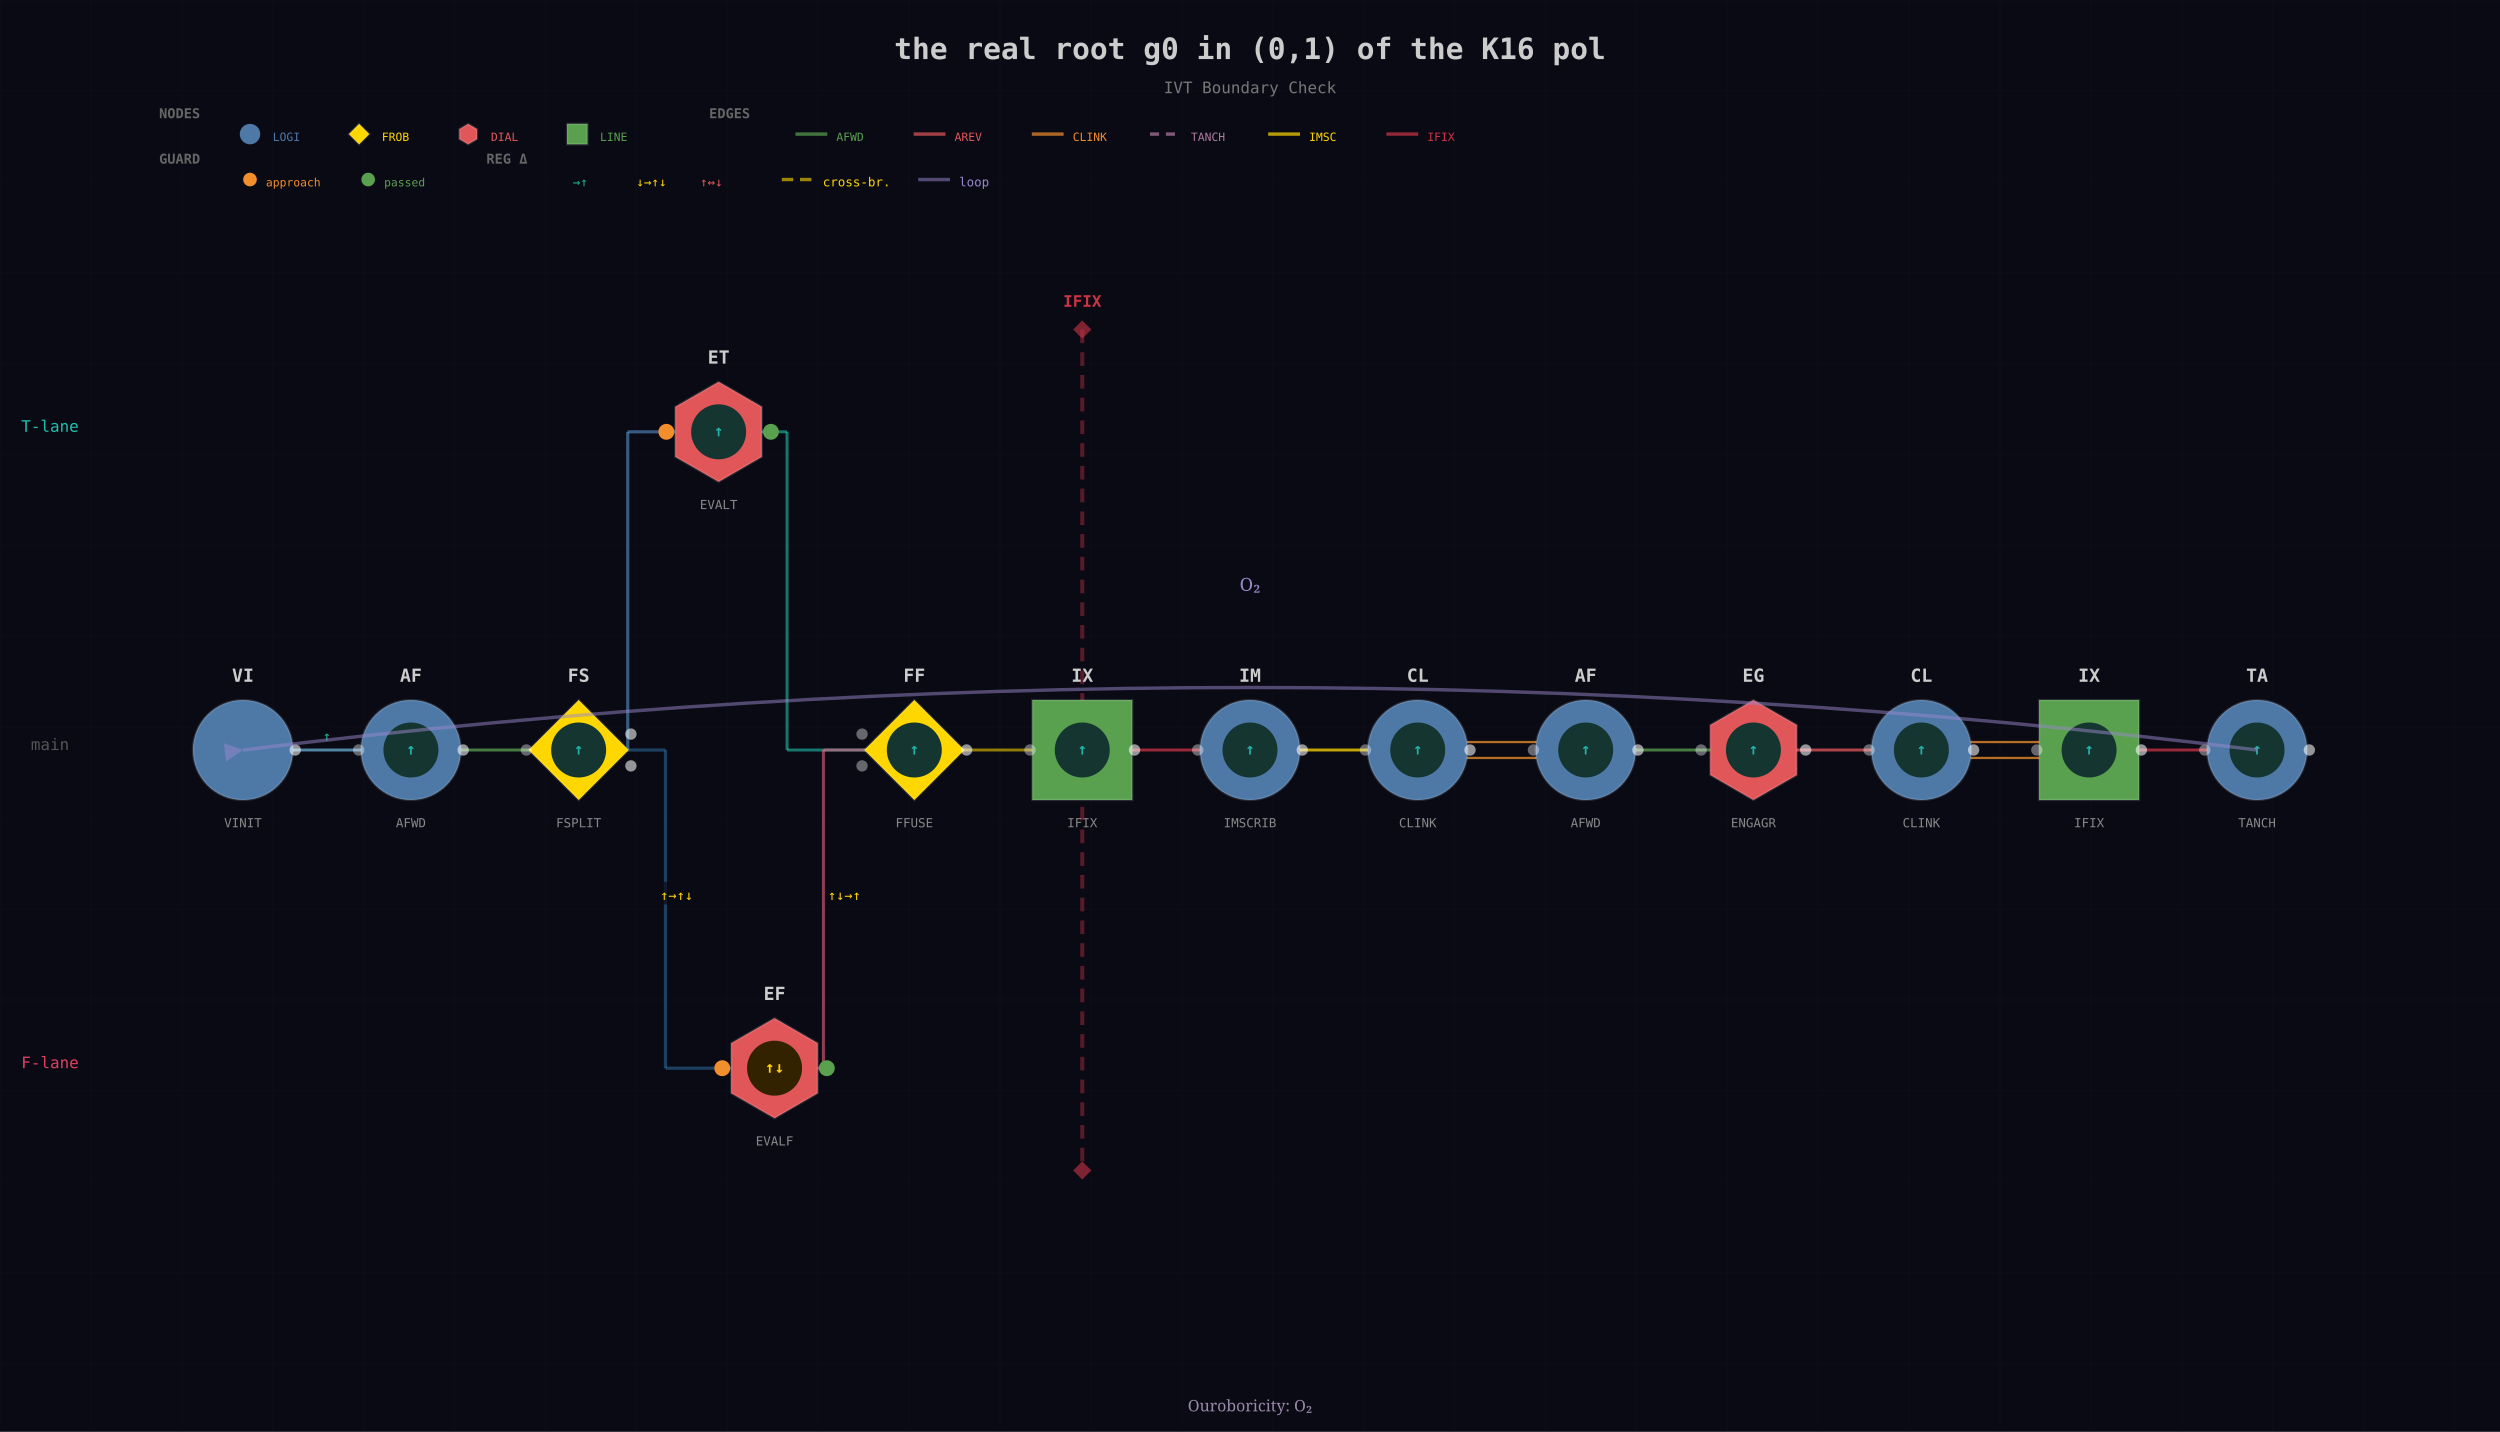
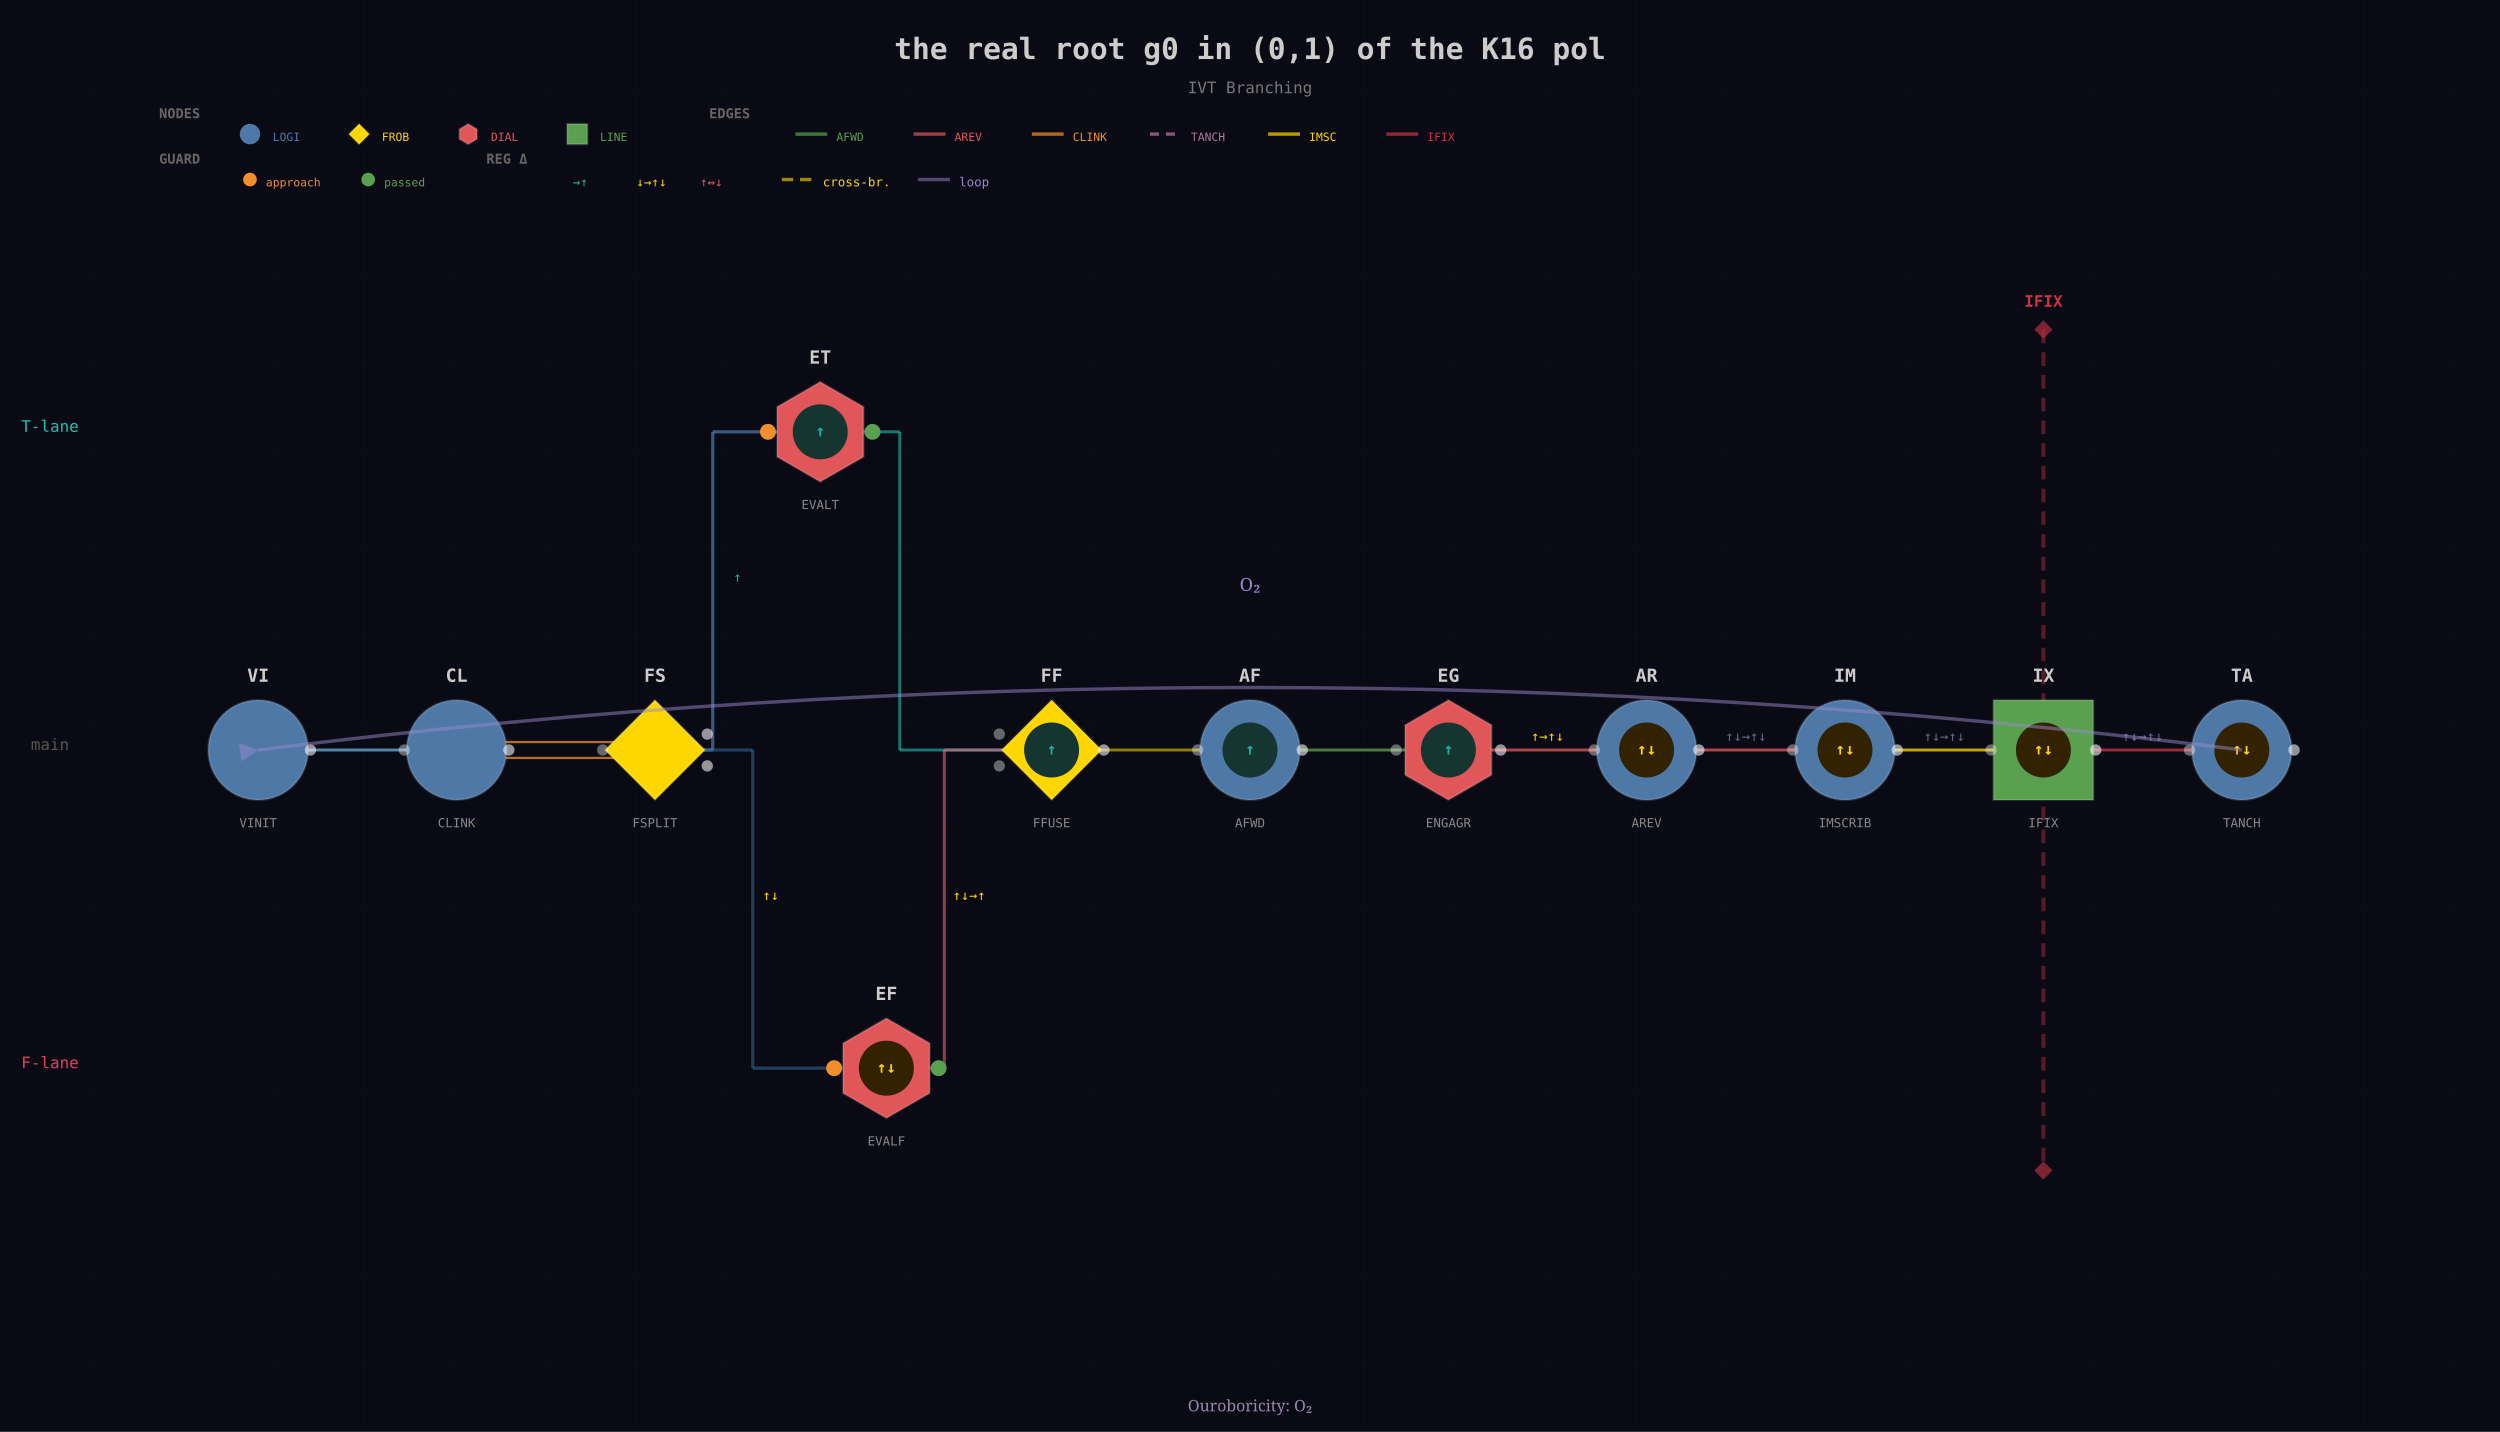
<svg xmlns="http://www.w3.org/2000/svg" viewBox="0 0 1100 630">
  <rect width="1100" height="630" fill="#0a0a15" />
  <line x1="0.0" y1="0.0" x2="0.0" y2="630.0" stroke="#151525" stroke-width="0.4" opacity="0.25" />
  <line x1="40.0" y1="0.0" x2="40.0" y2="630.0" stroke="#151525" stroke-width="0.4" opacity="0.25" />
  <line x1="80.0" y1="0.0" x2="80.0" y2="630.0" stroke="#151525" stroke-width="0.4" opacity="0.25" />
  <line x1="120.0" y1="0.0" x2="120.0" y2="630.0" stroke="#151525" stroke-width="0.4" opacity="0.25" />
  <line x1="160.0" y1="0.0" x2="160.0" y2="630.0" stroke="#151525" stroke-width="0.4" opacity="0.25" />
  <line x1="200.0" y1="0.0" x2="200.0" y2="630.0" stroke="#151525" stroke-width="0.4" opacity="0.25" />
  <line x1="240.0" y1="0.0" x2="240.0" y2="630.0" stroke="#151525" stroke-width="0.4" opacity="0.25" />
  <line x1="280.0" y1="0.0" x2="280.0" y2="630.0" stroke="#151525" stroke-width="0.4" opacity="0.25" />
  <line x1="320.0" y1="0.0" x2="320.0" y2="630.0" stroke="#151525" stroke-width="0.4" opacity="0.25" />
  <line x1="360.0" y1="0.0" x2="360.0" y2="630.0" stroke="#151525" stroke-width="0.4" opacity="0.25" />
  <line x1="400.0" y1="0.0" x2="400.0" y2="630.0" stroke="#151525" stroke-width="0.4" opacity="0.25" />
  <line x1="440.0" y1="0.0" x2="440.0" y2="630.0" stroke="#151525" stroke-width="0.4" opacity="0.25" />
  <line x1="480.0" y1="0.0" x2="480.0" y2="630.0" stroke="#151525" stroke-width="0.4" opacity="0.25" />
  <line x1="520.0" y1="0.0" x2="520.0" y2="630.0" stroke="#151525" stroke-width="0.4" opacity="0.25" />
  <line x1="560.0" y1="0.0" x2="560.0" y2="630.0" stroke="#151525" stroke-width="0.4" opacity="0.25" />
  <line x1="600.0" y1="0.0" x2="600.0" y2="630.0" stroke="#151525" stroke-width="0.4" opacity="0.25" />
  <line x1="640.0" y1="0.0" x2="640.0" y2="630.0" stroke="#151525" stroke-width="0.4" opacity="0.25" />
  <line x1="680.0" y1="0.0" x2="680.0" y2="630.0" stroke="#151525" stroke-width="0.4" opacity="0.25" />
  <line x1="720.0" y1="0.0" x2="720.0" y2="630.0" stroke="#151525" stroke-width="0.4" opacity="0.25" />
  <line x1="760.0" y1="0.0" x2="760.0" y2="630.0" stroke="#151525" stroke-width="0.4" opacity="0.25" />
  <line x1="800.0" y1="0.0" x2="800.0" y2="630.0" stroke="#151525" stroke-width="0.4" opacity="0.25" />
  <line x1="840.0" y1="0.0" x2="840.0" y2="630.0" stroke="#151525" stroke-width="0.4" opacity="0.25" />
  <line x1="880.0" y1="0.0" x2="880.0" y2="630.0" stroke="#151525" stroke-width="0.4" opacity="0.25" />
  <line x1="920.0" y1="0.0" x2="920.0" y2="630.0" stroke="#151525" stroke-width="0.4" opacity="0.25" />
  <line x1="960.0" y1="0.0" x2="960.0" y2="630.0" stroke="#151525" stroke-width="0.4" opacity="0.25" />
  <line x1="1000.0" y1="0.0" x2="1000.0" y2="630.0" stroke="#151525" stroke-width="0.4" opacity="0.25" />
  <line x1="1040.0" y1="0.0" x2="1040.0" y2="630.0" stroke="#151525" stroke-width="0.4" opacity="0.25" />
  <line x1="1080.0" y1="0.0" x2="1080.0" y2="630.0" stroke="#151525" stroke-width="0.4" opacity="0.25" />
  <line x1="0.0" y1="0.0" x2="1100.0" y2="0.0" stroke="#151525" stroke-width="0.4" opacity="0.25" />
  <line x1="0.0" y1="40.0" x2="1100.0" y2="40.0" stroke="#151525" stroke-width="0.4" opacity="0.25" />
  <line x1="0.0" y1="80.0" x2="1100.0" y2="80.0" stroke="#151525" stroke-width="0.4" opacity="0.25" />
  <line x1="0.0" y1="120.0" x2="1100.0" y2="120.0" stroke="#151525" stroke-width="0.4" opacity="0.25" />
  <line x1="0.0" y1="160.0" x2="1100.0" y2="160.0" stroke="#151525" stroke-width="0.4" opacity="0.25" />
  <line x1="0.0" y1="200.0" x2="1100.0" y2="200.0" stroke="#151525" stroke-width="0.4" opacity="0.25" />
  <line x1="0.0" y1="240.0" x2="1100.0" y2="240.0" stroke="#151525" stroke-width="0.4" opacity="0.25" />
  <line x1="0.0" y1="280.0" x2="1100.0" y2="280.0" stroke="#151525" stroke-width="0.4" opacity="0.25" />
  <line x1="0.0" y1="320.0" x2="1100.0" y2="320.0" stroke="#151525" stroke-width="0.4" opacity="0.25" />
  <line x1="0.0" y1="360.0" x2="1100.0" y2="360.0" stroke="#151525" stroke-width="0.4" opacity="0.25" />
  <line x1="0.0" y1="400.0" x2="1100.0" y2="400.0" stroke="#151525" stroke-width="0.4" opacity="0.25" />
  <line x1="0.0" y1="440.0" x2="1100.0" y2="440.0" stroke="#151525" stroke-width="0.4" opacity="0.25" />
  <line x1="0.0" y1="480.0" x2="1100.0" y2="480.0" stroke="#151525" stroke-width="0.4" opacity="0.25" />
  <line x1="0.0" y1="520.0" x2="1100.0" y2="520.0" stroke="#151525" stroke-width="0.4" opacity="0.25" />
  <line x1="0.0" y1="560.0" x2="1100.0" y2="560.0" stroke="#151525" stroke-width="0.4" opacity="0.25" />
  <line x1="0.0" y1="600.0" x2="1100.0" y2="600.0" stroke="#151525" stroke-width="0.4" opacity="0.25" />
  <text x="550.0" y="26.0" fill="#cccccc" font-size="13" text-anchor="middle" font-family="monospace" font-weight="bold">the real root g0 in (0,1) of the K16 pol</text>
-   <text x="550.0" y="41.0" fill="#777" font-size="7" text-anchor="middle" font-family="monospace">IVT Boundary Check</text>
+   <text x="550.0" y="41.0" fill="#777" font-size="7" text-anchor="middle" font-family="monospace">IVT Branching</text>
  <text x="22.0" y="190.0" fill="#20c0b0" font-size="7" text-anchor="middle" font-family="monospace">T-lane</text>
  <text x="22.0" y="470.0" fill="#e04060" font-size="7" text-anchor="middle" font-family="monospace">F-lane</text>
  <text x="22.0" y="330.0" fill="#555" font-size="7" text-anchor="middle" font-family="monospace">main</text>
-   <line x1="476.2" y1="145.0" x2="476.2" y2="515.0" stroke="#cc3344" stroke-width="1.8" opacity="0.4" stroke-dasharray="6,4" />
-   <text x="476.2" y="135.0" fill="#cc3344" font-size="7" text-anchor="middle" font-family="monospace" font-weight="bold">IFIX</text>
-   <polygon points="476.154,141.0 480.2,145 476.154,149.0 472.2,145" fill="#cc3344" opacity="0.6" />
-   <polygon points="476.154,511.0 480.2,515 476.154,519.0 472.2,515" fill="#cc3344" opacity="0.6" />
-   <line x1="254.6" y1="330.0" x2="276.2" y2="330.0" stroke="#5b9bd5" stroke-width="1.4" opacity="0.55" />
-   <line x1="276.2" y1="330.0" x2="276.2" y2="190.0" stroke="#5b9bd5" stroke-width="1.4" opacity="0.55" />
-   <line x1="276.2" y1="190.0" x2="308.2" y2="190.0" stroke="#5b9bd5" stroke-width="1.4" opacity="0.55" />
-   <polygon points="316.2,190.0 308.2,193.2 308.2,186.8" fill="#5b9bd5" opacity="0.55" />
-   <line x1="316.2" y1="190.0" x2="346.3" y2="190.0" stroke="#20d0b8" stroke-width="1.3" opacity="0.55" />
-   <line x1="346.3" y1="190.0" x2="346.3" y2="330.0" stroke="#20d0b8" stroke-width="1.3" opacity="0.55" />
-   <line x1="346.3" y1="330.0" x2="394.3" y2="330.0" stroke="#20d0b8" stroke-width="1.3" opacity="0.55" />
-   <polygon points="402.3,330.0 394.3,333.2 394.3,326.8" fill="#20d0b8" opacity="0.55" />
-   <line x1="254.6" y1="330.0" x2="292.8" y2="330.0" stroke="#2b6b9f" stroke-width="1.4" opacity="0.55" />
-   <line x1="292.8" y1="330.0" x2="292.8" y2="470.0" stroke="#2b6b9f" stroke-width="1.4" opacity="0.55" />
-   <line x1="292.8" y1="470.0" x2="332.8" y2="470.0" stroke="#2b6b9f" stroke-width="1.4" opacity="0.55" />
-   <polygon points="340.8,470.0 332.8,473.2 332.8,466.8" fill="#2b6b9f" opacity="0.55" />
-   <rect x="289.7" y="388.0" width="16.0" height="10" fill="#0a0a15" opacity="0.7" rx="3" />
-   <text x="297.7" y="396.0" fill="#ffd700" font-size="6" text-anchor="middle" font-family="monospace">↑→↑↓</text>
-   <line x1="340.8" y1="470.0" x2="362.3" y2="470.0" stroke="#ff6688" stroke-width="1.3" opacity="0.55" />
-   <line x1="362.3" y1="470.0" x2="362.3" y2="330.0" stroke="#ff6688" stroke-width="1.3" opacity="0.55" />
-   <line x1="362.3" y1="330.0" x2="394.3" y2="330.0" stroke="#ff6688" stroke-width="1.3" opacity="0.55" />
-   <polygon points="402.3,330.0 394.3,333.2 394.3,326.8" fill="#ff6688" opacity="0.55" />
-   <rect x="363.5" y="388.0" width="16.0" height="10" fill="#0a0a15" opacity="0.7" rx="3" />
-   <text x="371.5" y="396.0" fill="#ffd700" font-size="6" text-anchor="middle" font-family="monospace">↑↓→↑</text>
-   <line x1="106.9" y1="330.0" x2="172.8" y2="330.0" stroke="#6baed6" stroke-width="1.3" opacity="0.75" />
-   <polygon points="180.8,330.0 172.8,333.2 172.8,326.8" fill="#6baed6" opacity="0.75" />
-   <rect x="141.8" y="318.0" width="4.0" height="10" fill="#0a0a15" opacity="0.7" rx="3" />
-   <text x="143.8" y="326.0" fill="#20b888" font-size="6" text-anchor="middle" font-family="monospace">↑</text>
-   <line x1="180.8" y1="330.0" x2="246.6" y2="330.0" stroke="#59a14f" stroke-width="1.3" opacity="0.75" />
-   <polygon points="254.6,330.0 246.6,333.2 246.6,326.8" fill="#59a14f" opacity="0.75" />
-   <line x1="476.2" y1="330.0" x2="542.0" y2="330.0" stroke="#cc3344" stroke-width="1.3" opacity="0.75" />
-   <polygon points="550.0,330.0 542.0,333.2 542.0,326.8" fill="#cc3344" opacity="0.75" />
-   <line x1="550.0" y1="330.0" x2="615.8" y2="330.0" stroke="#ffd700" stroke-width="1.3" opacity="0.75" />
-   <polygon points="623.8,330.0 615.8,333.2 615.8,326.8" fill="#ffd700" opacity="0.75" />
-   <line x1="623.8" y1="326.5" x2="688.7" y2="326.5" stroke="#f28e2b" stroke-width="1.0" opacity="0.75" />
-   <line x1="623.8" y1="333.5" x2="688.7" y2="333.5" stroke="#f28e2b" stroke-width="1.0" opacity="0.75" />
-   <polygon points="697.7,330.0 687.7,334.0 687.7,326.0" fill="#f28e2b" opacity="0.75" />
-   <line x1="697.7" y1="330.0" x2="763.5" y2="330.0" stroke="#59a14f" stroke-width="1.3" opacity="0.75" />
-   <polygon points="771.5,330.0 763.5,333.2 763.5,326.8" fill="#59a14f" opacity="0.75" />
-   <line x1="771.5" y1="330.0" x2="837.4" y2="330.0" stroke="#e15759" stroke-width="1.3" opacity="0.75" />
-   <polygon points="845.4,330.0 837.4,333.2 837.4,326.8" fill="#e15759" opacity="0.75" />
-   <line x1="845.4" y1="326.5" x2="910.2" y2="326.5" stroke="#f28e2b" stroke-width="1.0" opacity="0.75" />
-   <line x1="845.4" y1="333.5" x2="910.2" y2="333.5" stroke="#f28e2b" stroke-width="1.0" opacity="0.75" />
-   <polygon points="919.2,330.0 909.2,334.0 909.2,326.0" fill="#f28e2b" opacity="0.75" />
-   <line x1="919.2" y1="330.0" x2="985.1" y2="330.0" stroke="#cc3344" stroke-width="1.3" opacity="0.75" />
-   <polygon points="993.1,330.0 985.1,333.2 985.1,326.8" fill="#cc3344" opacity="0.75" />
-   <line x1="402.3" y1="330.0" x2="468.2" y2="330.0" stroke="#ffd700" stroke-width="1.3" opacity="0.55" />
-   <polygon points="476.2,330.0 468.2,333.2 468.2,326.8" fill="#ffd700" opacity="0.55" />
-   <circle cx="106.9" cy="330.0" r="22.0" fill="#4e79a7" stroke="#ffffff20" stroke-width="1.0" />
-   <text x="106.9" y="300.0" fill="#cccccc" font-size="8" text-anchor="middle" font-family="monospace" font-weight="bold">VI</text>
-   <text x="106.9" y="364.0" fill="#888" font-size="5.5" text-anchor="middle" font-family="monospace">VINIT</text>
-   <circle cx="129.9" cy="330.0" r="2.5" fill="#ffffff90" stroke-width="0" />
-   <circle cx="180.8" cy="330.0" r="22.0" fill="#4e79a7" stroke="#ffffff20" stroke-width="1.0" />
-   <circle cx="180.8" cy="330.0" r="12.1" fill="#153530" stroke-width="0" />
-   <text x="180.8" y="332.0" fill="#20b2aa" font-size="7" text-anchor="middle" font-family="monospace" font-weight="bold">↑</text>
-   <text x="180.8" y="300.0" fill="#cccccc" font-size="8" text-anchor="middle" font-family="monospace" font-weight="bold">AF</text>
-   <text x="180.8" y="364.0" fill="#888" font-size="5.5" text-anchor="middle" font-family="monospace">AFWD</text>
-   <circle cx="157.8" cy="330.0" r="2.5" fill="#ffffff60" stroke-width="0" />
-   <circle cx="203.8" cy="330.0" r="2.5" fill="#ffffff90" stroke-width="0" />
-   <polygon points="254.615,308.0 276.6,330 254.615,352.0 232.6,330" fill="#ffd700" stroke="#ffffff20" stroke-width="1.0" />
-   <circle cx="254.6" cy="330.0" r="12.1" fill="#153530" stroke-width="0" />
-   <text x="254.6" y="332.0" fill="#20b2aa" font-size="7" text-anchor="middle" font-family="monospace" font-weight="bold">↑</text>
-   <text x="254.6" y="300.0" fill="#cccccc" font-size="8" text-anchor="middle" font-family="monospace" font-weight="bold">FS</text>
-   <text x="254.6" y="364.0" fill="#888" font-size="5.5" text-anchor="middle" font-family="monospace">FSPLIT</text>
-   <circle cx="231.6" cy="330.0" r="2.5" fill="#ffffff60" stroke-width="0" />
-   <circle cx="277.6" cy="323.0" r="2.5" fill="#ffffff90" stroke-width="0" />
-   <circle cx="277.6" cy="337.0" r="2.5" fill="#ffffff90" stroke-width="0" />
-   <polygon points="335.2,201.0 316.2,212.0 297.1,201.0 297.1,179.0 316.2,168.0 335.2,179.0" fill="#e15759" stroke="#ffffff20" stroke-width="1.0" />
-   <circle cx="316.2" cy="190.0" r="12.1" fill="#153530" stroke-width="0" />
-   <text x="316.2" y="192.0" fill="#20b2aa" font-size="7" text-anchor="middle" font-family="monospace" font-weight="bold">↑</text>
-   <text x="316.2" y="160.0" fill="#cccccc" font-size="8" text-anchor="middle" font-family="monospace" font-weight="bold">ET</text>
-   <text x="316.2" y="224.0" fill="#888" font-size="5.5" text-anchor="middle" font-family="monospace">EVALT</text>
-   <circle cx="293.2" cy="190.0" r="3.5" fill="#f28e2b" stroke-width="0.8" />
-   <circle cx="339.2" cy="190.0" r="3.5" fill="#59a14f" stroke-width="0.9" />
-   <polygon points="359.8,481.0 340.8,492.0 321.7,481.0 321.7,459.0 340.8,448.0 359.8,459.0" fill="#e15759" stroke="#ffffff20" stroke-width="1.0" />
-   <circle cx="340.8" cy="470.0" r="12.1" fill="#332200" stroke-width="0" />
-   <text x="340.8" y="472.0" fill="#ffd700" font-size="7" text-anchor="middle" font-family="monospace" font-weight="bold">↑↓</text>
-   <text x="340.8" y="440.0" fill="#cccccc" font-size="8" text-anchor="middle" font-family="monospace" font-weight="bold">EF</text>
-   <text x="340.8" y="504.0" fill="#888" font-size="5.5" text-anchor="middle" font-family="monospace">EVALF</text>
-   <circle cx="317.8" cy="470.0" r="3.5" fill="#f28e2b" stroke-width="0.8" />
-   <circle cx="363.8" cy="470.0" r="3.5" fill="#59a14f" stroke-width="0.9" />
-   <polygon points="402.308,308.0 424.3,330 402.308,352.0 380.3,330" fill="#ffd700" stroke="#ffffff20" stroke-width="1.0" />
-   <circle cx="402.3" cy="330.0" r="12.1" fill="#153530" stroke-width="0" />
-   <text x="402.3" y="332.0" fill="#20b2aa" font-size="7" text-anchor="middle" font-family="monospace" font-weight="bold">↑</text>
-   <text x="402.3" y="300.0" fill="#cccccc" font-size="8" text-anchor="middle" font-family="monospace" font-weight="bold">FF</text>
-   <text x="402.3" y="364.0" fill="#888" font-size="5.5" text-anchor="middle" font-family="monospace">FFUSE</text>
-   <circle cx="379.3" cy="323.0" r="2.5" fill="#ffffff60" stroke-width="0" />
-   <circle cx="379.3" cy="337.0" r="2.5" fill="#ffffff60" stroke-width="0" />
-   <circle cx="425.3" cy="330.0" r="2.5" fill="#ffffff90" stroke-width="0" />
-   <rect x="454.2" y="308.0" width="44.0" height="44.0" fill="#59a14f" stroke="#ffffff20" stroke-width="1.0" />
-   <circle cx="476.2" cy="330.0" r="12.1" fill="#153530" stroke-width="0" />
-   <text x="476.2" y="332.0" fill="#20b2aa" font-size="7" text-anchor="middle" font-family="monospace" font-weight="bold">↑</text>
-   <text x="476.2" y="300.0" fill="#cccccc" font-size="8" text-anchor="middle" font-family="monospace" font-weight="bold">IX</text>
-   <text x="476.2" y="364.0" fill="#888" font-size="5.5" text-anchor="middle" font-family="monospace">IFIX</text>
-   <circle cx="453.2" cy="330.0" r="2.5" fill="#ffffff60" stroke-width="0" />
-   <circle cx="499.2" cy="330.0" r="2.5" fill="#ffffff90" stroke-width="0" />
+   <line x1="899.1" y1="145.0" x2="899.1" y2="515.0" stroke="#cc3344" stroke-width="1.8" opacity="0.4" stroke-dasharray="6,4" />
+   <text x="899.1" y="135.0" fill="#cc3344" font-size="7" text-anchor="middle" font-family="monospace" font-weight="bold">IFIX</text>
+   <polygon points="899.091,141.0 903.1,145 899.091,149.0 895.1,145" fill="#cc3344" opacity="0.6" />
+   <polygon points="899.091,511.0 903.1,515 899.091,519.0 895.1,515" fill="#cc3344" opacity="0.6" />
+   <line x1="288.2" y1="330.0" x2="313.6" y2="330.0" stroke="#5b9bd5" stroke-width="1.4" opacity="0.55" />
+   <line x1="313.6" y1="330.0" x2="313.6" y2="190.0" stroke="#5b9bd5" stroke-width="1.4" opacity="0.55" />
+   <line x1="313.6" y1="190.0" x2="352.9" y2="190.0" stroke="#5b9bd5" stroke-width="1.4" opacity="0.55" />
+   <polygon points="360.9,190.0 352.9,193.2 352.9,186.8" fill="#5b9bd5" opacity="0.55" />
+   <rect x="322.5" y="248.0" width="4.0" height="10" fill="#0a0a15" opacity="0.7" rx="3" />
+   <text x="324.5" y="256.0" fill="#20b888" font-size="6" text-anchor="middle" font-family="monospace">↑</text>
+   <line x1="360.9" y1="190.0" x2="395.9" y2="190.0" stroke="#20d0b8" stroke-width="1.3" opacity="0.55" />
+   <line x1="395.9" y1="190.0" x2="395.9" y2="330.0" stroke="#20d0b8" stroke-width="1.3" opacity="0.55" />
+   <line x1="395.9" y1="330.0" x2="454.7" y2="330.0" stroke="#20d0b8" stroke-width="1.3" opacity="0.55" />
+   <polygon points="462.7,330.0 454.7,333.2 454.7,326.8" fill="#20d0b8" opacity="0.55" />
+   <line x1="288.2" y1="330.0" x2="331.2" y2="330.0" stroke="#2b6b9f" stroke-width="1.4" opacity="0.55" />
+   <line x1="331.2" y1="330.0" x2="331.2" y2="470.0" stroke="#2b6b9f" stroke-width="1.4" opacity="0.55" />
+   <line x1="331.2" y1="470.0" x2="382.0" y2="470.0" stroke="#2b6b9f" stroke-width="1.4" opacity="0.55" />
+   <polygon points="390.0,470.0 382.0,473.2 382.0,466.8" fill="#2b6b9f" opacity="0.55" />
+   <rect x="335.1" y="388.0" width="8.0" height="10" fill="#0a0a15" opacity="0.7" rx="3" />
+   <text x="339.1" y="396.0" fill="#ffd700" font-size="6" text-anchor="middle" font-family="monospace">↑↓</text>
+   <line x1="390.0" y1="470.0" x2="415.5" y2="470.0" stroke="#ff6688" stroke-width="1.3" opacity="0.55" />
+   <line x1="415.5" y1="470.0" x2="415.5" y2="330.0" stroke="#ff6688" stroke-width="1.3" opacity="0.55" />
+   <line x1="415.5" y1="330.0" x2="454.7" y2="330.0" stroke="#ff6688" stroke-width="1.3" opacity="0.55" />
+   <polygon points="462.7,330.0 454.7,333.2 454.7,326.8" fill="#ff6688" opacity="0.55" />
+   <rect x="418.4" y="388.0" width="16.0" height="10" fill="#0a0a15" opacity="0.7" rx="3" />
+   <text x="426.4" y="396.0" fill="#ffd700" font-size="6" text-anchor="middle" font-family="monospace">↑↓→↑</text>
+   <line x1="113.6" y1="330.0" x2="192.9" y2="330.0" stroke="#6baed6" stroke-width="1.3" opacity="0.75" />
+   <polygon points="200.9,330.0 192.9,333.2 192.9,326.8" fill="#6baed6" opacity="0.75" />
+   <line x1="200.9" y1="326.5" x2="279.2" y2="326.5" stroke="#f28e2b" stroke-width="1.0" opacity="0.75" />
+   <line x1="200.9" y1="333.5" x2="279.2" y2="333.5" stroke="#f28e2b" stroke-width="1.0" opacity="0.75" />
+   <polygon points="288.2,330.0 278.2,334.0 278.2,326.0" fill="#f28e2b" opacity="0.75" />
+   <line x1="550.0" y1="330.0" x2="629.3" y2="330.0" stroke="#59a14f" stroke-width="1.3" opacity="0.75" />
+   <polygon points="637.3,330.0 629.3,333.2 629.3,326.8" fill="#59a14f" opacity="0.75" />
+   <line x1="637.3" y1="330.0" x2="716.5" y2="330.0" stroke="#e15759" stroke-width="1.3" opacity="0.75" />
+   <polygon points="724.5,330.0 716.5,333.2 716.5,326.8" fill="#e15759" opacity="0.75" />
+   <rect x="672.9" y="318.0" width="16.0" height="10" fill="#0a0a15" opacity="0.7" rx="3" />
+   <text x="680.9" y="326.0" fill="#ffd700" font-size="6" text-anchor="middle" font-family="monospace">↑→↑↓</text>
+   <line x1="724.5" y1="330.0" x2="803.8" y2="330.0" stroke="#e15759" stroke-width="1.3" opacity="0.75" />
+   <polygon points="811.8,330.0 803.8,333.2 803.8,326.8" fill="#e15759" opacity="0.75" />
+   <rect x="758.2" y="318.0" width="20.0" height="10" fill="#0a0a15" opacity="0.7" rx="3" />
+   <text x="768.2" y="326.0" fill="#666688" font-size="6" text-anchor="middle" font-family="monospace">↑↓→↑↓</text>
+   <line x1="811.8" y1="330.0" x2="891.1" y2="330.0" stroke="#ffd700" stroke-width="1.3" opacity="0.75" />
+   <polygon points="899.1,330.0 891.1,333.2 891.1,326.8" fill="#ffd700" opacity="0.75" />
+   <rect x="845.5" y="318.0" width="20.0" height="10" fill="#0a0a15" opacity="0.7" rx="3" />
+   <text x="855.5" y="326.0" fill="#666688" font-size="6" text-anchor="middle" font-family="monospace">↑↓→↑↓</text>
+   <line x1="899.1" y1="330.0" x2="978.4" y2="330.0" stroke="#cc3344" stroke-width="1.3" opacity="0.75" />
+   <polygon points="986.4,330.0 978.4,333.2 978.4,326.8" fill="#cc3344" opacity="0.75" />
+   <rect x="932.7" y="318.0" width="20.0" height="10" fill="#0a0a15" opacity="0.7" rx="3" />
+   <text x="942.7" y="326.0" fill="#666688" font-size="6" text-anchor="middle" font-family="monospace">↑↓→↑↓</text>
+   <line x1="462.7" y1="330.0" x2="542.0" y2="330.0" stroke="#ffd700" stroke-width="1.3" opacity="0.55" />
+   <polygon points="550.0,330.0 542.0,333.2 542.0,326.8" fill="#ffd700" opacity="0.55" />
+   <circle cx="113.6" cy="330.0" r="22.0" fill="#4e79a7" stroke="#ffffff20" stroke-width="1.0" />
+   <text x="113.6" y="300.0" fill="#cccccc" font-size="8" text-anchor="middle" font-family="monospace" font-weight="bold">VI</text>
+   <text x="113.6" y="364.0" fill="#888" font-size="5.5" text-anchor="middle" font-family="monospace">VINIT</text>
+   <circle cx="136.6" cy="330.0" r="2.5" fill="#ffffff90" stroke-width="0" />
+   <circle cx="200.9" cy="330.0" r="22.0" fill="#4e79a7" stroke="#ffffff20" stroke-width="1.0" />
+   <text x="200.9" y="300.0" fill="#cccccc" font-size="8" text-anchor="middle" font-family="monospace" font-weight="bold">CL</text>
+   <text x="200.9" y="364.0" fill="#888" font-size="5.5" text-anchor="middle" font-family="monospace">CLINK</text>
+   <circle cx="177.9" cy="330.0" r="2.5" fill="#ffffff60" stroke-width="0" />
+   <circle cx="223.9" cy="330.0" r="2.5" fill="#ffffff90" stroke-width="0" />
+   <polygon points="288.182,308.0 310.2,330 288.182,352.0 266.2,330" fill="#ffd700" stroke="#ffffff20" stroke-width="1.0" />
+   <text x="288.2" y="300.0" fill="#cccccc" font-size="8" text-anchor="middle" font-family="monospace" font-weight="bold">FS</text>
+   <text x="288.2" y="364.0" fill="#888" font-size="5.5" text-anchor="middle" font-family="monospace">FSPLIT</text>
+   <circle cx="265.2" cy="330.0" r="2.5" fill="#ffffff60" stroke-width="0" />
+   <circle cx="311.2" cy="323.0" r="2.5" fill="#ffffff90" stroke-width="0" />
+   <circle cx="311.2" cy="337.0" r="2.5" fill="#ffffff90" stroke-width="0" />
+   <polygon points="380.0,201.0 360.9,212.0 341.9,201.0 341.9,179.0 360.9,168.0 380.0,179.0" fill="#e15759" stroke="#ffffff20" stroke-width="1.0" />
+   <circle cx="360.9" cy="190.0" r="12.1" fill="#153530" stroke-width="0" />
+   <text x="360.9" y="192.0" fill="#20b2aa" font-size="7" text-anchor="middle" font-family="monospace" font-weight="bold">↑</text>
+   <text x="360.9" y="160.0" fill="#cccccc" font-size="8" text-anchor="middle" font-family="monospace" font-weight="bold">ET</text>
+   <text x="360.9" y="224.0" fill="#888" font-size="5.5" text-anchor="middle" font-family="monospace">EVALT</text>
+   <circle cx="337.9" cy="190.0" r="3.5" fill="#f28e2b" stroke-width="0.8" />
+   <circle cx="383.9" cy="190.0" r="3.5" fill="#59a14f" stroke-width="0.9" />
+   <polygon points="409.1,481.0 390.0,492.0 370.9,481.0 370.9,459.0 390.0,448.0 409.1,459.0" fill="#e15759" stroke="#ffffff20" stroke-width="1.0" />
+   <circle cx="390.0" cy="470.0" r="12.1" fill="#332200" stroke-width="0" />
+   <text x="390.0" y="472.0" fill="#ffd700" font-size="7" text-anchor="middle" font-family="monospace" font-weight="bold">↑↓</text>
+   <text x="390.0" y="440.0" fill="#cccccc" font-size="8" text-anchor="middle" font-family="monospace" font-weight="bold">EF</text>
+   <text x="390.0" y="504.0" fill="#888" font-size="5.5" text-anchor="middle" font-family="monospace">EVALF</text>
+   <circle cx="367.0" cy="470.0" r="3.5" fill="#f28e2b" stroke-width="0.8" />
+   <circle cx="413.0" cy="470.0" r="3.5" fill="#59a14f" stroke-width="0.9" />
+   <polygon points="462.727,308.0 484.7,330 462.727,352.0 440.7,330" fill="#ffd700" stroke="#ffffff20" stroke-width="1.0" />
+   <circle cx="462.7" cy="330.0" r="12.1" fill="#153530" stroke-width="0" />
+   <text x="462.7" y="332.0" fill="#20b2aa" font-size="7" text-anchor="middle" font-family="monospace" font-weight="bold">↑</text>
+   <text x="462.7" y="300.0" fill="#cccccc" font-size="8" text-anchor="middle" font-family="monospace" font-weight="bold">FF</text>
+   <text x="462.7" y="364.0" fill="#888" font-size="5.5" text-anchor="middle" font-family="monospace">FFUSE</text>
+   <circle cx="439.7" cy="323.0" r="2.5" fill="#ffffff60" stroke-width="0" />
+   <circle cx="439.7" cy="337.0" r="2.5" fill="#ffffff60" stroke-width="0" />
+   <circle cx="485.7" cy="330.0" r="2.5" fill="#ffffff90" stroke-width="0" />
  <circle cx="550.0" cy="330.0" r="22.0" fill="#4e79a7" stroke="#ffffff20" stroke-width="1.0" />
  <circle cx="550.0" cy="330.0" r="12.1" fill="#153530" stroke-width="0" />
  <text x="550.0" y="332.0" fill="#20b2aa" font-size="7" text-anchor="middle" font-family="monospace" font-weight="bold">↑</text>
-   <text x="550.0" y="300.0" fill="#cccccc" font-size="8" text-anchor="middle" font-family="monospace" font-weight="bold">IM</text>
-   <text x="550.0" y="364.0" fill="#888" font-size="5.5" text-anchor="middle" font-family="monospace">IMSCRIB</text>
+   <text x="550.0" y="300.0" fill="#cccccc" font-size="8" text-anchor="middle" font-family="monospace" font-weight="bold">AF</text>
+   <text x="550.0" y="364.0" fill="#888" font-size="5.5" text-anchor="middle" font-family="monospace">AFWD</text>
  <circle cx="527.0" cy="330.0" r="2.5" fill="#ffffff60" stroke-width="0" />
  <circle cx="573.0" cy="330.0" r="2.5" fill="#ffffff90" stroke-width="0" />
-   <circle cx="623.8" cy="330.0" r="22.0" fill="#4e79a7" stroke="#ffffff20" stroke-width="1.0" />
-   <circle cx="623.8" cy="330.0" r="12.1" fill="#153530" stroke-width="0" />
-   <text x="623.8" y="332.0" fill="#20b2aa" font-size="7" text-anchor="middle" font-family="monospace" font-weight="bold">↑</text>
-   <text x="623.8" y="300.0" fill="#cccccc" font-size="8" text-anchor="middle" font-family="monospace" font-weight="bold">CL</text>
-   <text x="623.8" y="364.0" fill="#888" font-size="5.5" text-anchor="middle" font-family="monospace">CLINK</text>
-   <circle cx="600.8" cy="330.0" r="2.5" fill="#ffffff60" stroke-width="0" />
-   <circle cx="646.8" cy="330.0" r="2.5" fill="#ffffff90" stroke-width="0" />
-   <circle cx="697.7" cy="330.0" r="22.0" fill="#4e79a7" stroke="#ffffff20" stroke-width="1.0" />
-   <circle cx="697.7" cy="330.0" r="12.1" fill="#153530" stroke-width="0" />
-   <text x="697.7" y="332.0" fill="#20b2aa" font-size="7" text-anchor="middle" font-family="monospace" font-weight="bold">↑</text>
-   <text x="697.7" y="300.0" fill="#cccccc" font-size="8" text-anchor="middle" font-family="monospace" font-weight="bold">AF</text>
-   <text x="697.7" y="364.0" fill="#888" font-size="5.5" text-anchor="middle" font-family="monospace">AFWD</text>
-   <circle cx="674.7" cy="330.0" r="2.5" fill="#ffffff60" stroke-width="0" />
-   <circle cx="720.7" cy="330.0" r="2.5" fill="#ffffff90" stroke-width="0" />
-   <polygon points="790.6,341.0 771.5,352.0 752.5,341.0 752.5,319.0 771.5,308.0 790.6,319.0" fill="#e15759" stroke="#ffffff20" stroke-width="1.0" />
-   <circle cx="771.5" cy="330.0" r="12.1" fill="#153530" stroke-width="0" />
-   <text x="771.5" y="332.0" fill="#20b2aa" font-size="7" text-anchor="middle" font-family="monospace" font-weight="bold">↑</text>
-   <text x="771.5" y="300.0" fill="#cccccc" font-size="8" text-anchor="middle" font-family="monospace" font-weight="bold">EG</text>
-   <text x="771.5" y="364.0" fill="#888" font-size="5.5" text-anchor="middle" font-family="monospace">ENGAGR</text>
-   <circle cx="748.5" cy="330.0" r="2.5" fill="#ffffff60" stroke-width="0" />
-   <circle cx="794.5" cy="330.0" r="2.5" fill="#ffffff90" stroke-width="0" />
-   <circle cx="845.4" cy="330.0" r="22.0" fill="#4e79a7" stroke="#ffffff20" stroke-width="1.0" />
-   <circle cx="845.4" cy="330.0" r="12.1" fill="#153530" stroke-width="0" />
-   <text x="845.4" y="332.0" fill="#20b2aa" font-size="7" text-anchor="middle" font-family="monospace" font-weight="bold">↑</text>
-   <text x="845.4" y="300.0" fill="#cccccc" font-size="8" text-anchor="middle" font-family="monospace" font-weight="bold">CL</text>
-   <text x="845.4" y="364.0" fill="#888" font-size="5.5" text-anchor="middle" font-family="monospace">CLINK</text>
-   <circle cx="822.4" cy="330.0" r="2.5" fill="#ffffff60" stroke-width="0" />
-   <circle cx="868.4" cy="330.0" r="2.5" fill="#ffffff90" stroke-width="0" />
-   <rect x="897.2" y="308.0" width="44.0" height="44.0" fill="#59a14f" stroke="#ffffff20" stroke-width="1.0" />
-   <circle cx="919.2" cy="330.0" r="12.1" fill="#153530" stroke-width="0" />
-   <text x="919.2" y="332.0" fill="#20b2aa" font-size="7" text-anchor="middle" font-family="monospace" font-weight="bold">↑</text>
-   <text x="919.2" y="300.0" fill="#cccccc" font-size="8" text-anchor="middle" font-family="monospace" font-weight="bold">IX</text>
-   <text x="919.2" y="364.0" fill="#888" font-size="5.5" text-anchor="middle" font-family="monospace">IFIX</text>
-   <circle cx="896.2" cy="330.0" r="2.5" fill="#ffffff60" stroke-width="0" />
-   <circle cx="942.2" cy="330.0" r="2.5" fill="#ffffff90" stroke-width="0" />
-   <circle cx="993.1" cy="330.0" r="22.0" fill="#4e79a7" stroke="#ffffff20" stroke-width="1.0" />
-   <circle cx="993.1" cy="330.0" r="12.1" fill="#153530" stroke-width="0" />
-   <text x="993.1" y="332.0" fill="#20b2aa" font-size="7" text-anchor="middle" font-family="monospace" font-weight="bold">↑</text>
-   <text x="993.1" y="300.0" fill="#cccccc" font-size="8" text-anchor="middle" font-family="monospace" font-weight="bold">TA</text>
-   <text x="993.1" y="364.0" fill="#888" font-size="5.5" text-anchor="middle" font-family="monospace">TANCH</text>
-   <circle cx="970.1" cy="330.0" r="2.5" fill="#ffffff60" stroke-width="0" />
-   <circle cx="1016.1" cy="330.0" r="2.5" fill="#ffffff90" stroke-width="0" />
-   <path d="M993.1,330.0 Q550.0,275.0 106.9,330.0" fill="none" stroke="#9988cc" stroke-width="1.5" opacity="0.5" />
-   <polygon points="106.9,330.0 98.5,327.0 99.5,335.0" fill="#9988cc" opacity="0.5" />
+   <polygon points="656.3,341.0 637.3,352.0 618.2,341.0 618.2,319.0 637.3,308.0 656.3,319.0" fill="#e15759" stroke="#ffffff20" stroke-width="1.0" />
+   <circle cx="637.3" cy="330.0" r="12.1" fill="#153530" stroke-width="0" />
+   <text x="637.3" y="332.0" fill="#20b2aa" font-size="7" text-anchor="middle" font-family="monospace" font-weight="bold">↑</text>
+   <text x="637.3" y="300.0" fill="#cccccc" font-size="8" text-anchor="middle" font-family="monospace" font-weight="bold">EG</text>
+   <text x="637.3" y="364.0" fill="#888" font-size="5.5" text-anchor="middle" font-family="monospace">ENGAGR</text>
+   <circle cx="614.3" cy="330.0" r="2.5" fill="#ffffff60" stroke-width="0" />
+   <circle cx="660.3" cy="330.0" r="2.5" fill="#ffffff90" stroke-width="0" />
+   <circle cx="724.5" cy="330.0" r="22.0" fill="#4e79a7" stroke="#ffffff20" stroke-width="1.0" />
+   <circle cx="724.5" cy="330.0" r="12.1" fill="#332200" stroke-width="0" />
+   <text x="724.5" y="332.0" fill="#ffd700" font-size="7" text-anchor="middle" font-family="monospace" font-weight="bold">↑↓</text>
+   <text x="724.5" y="300.0" fill="#cccccc" font-size="8" text-anchor="middle" font-family="monospace" font-weight="bold">AR</text>
+   <text x="724.5" y="364.0" fill="#888" font-size="5.5" text-anchor="middle" font-family="monospace">AREV</text>
+   <circle cx="701.5" cy="330.0" r="2.5" fill="#ffffff60" stroke-width="0" />
+   <circle cx="747.5" cy="330.0" r="2.5" fill="#ffffff90" stroke-width="0" />
+   <circle cx="811.8" cy="330.0" r="22.0" fill="#4e79a7" stroke="#ffffff20" stroke-width="1.0" />
+   <circle cx="811.8" cy="330.0" r="12.1" fill="#332200" stroke-width="0" />
+   <text x="811.8" y="332.0" fill="#ffd700" font-size="7" text-anchor="middle" font-family="monospace" font-weight="bold">↑↓</text>
+   <text x="811.8" y="300.0" fill="#cccccc" font-size="8" text-anchor="middle" font-family="monospace" font-weight="bold">IM</text>
+   <text x="811.8" y="364.0" fill="#888" font-size="5.5" text-anchor="middle" font-family="monospace">IMSCRIB</text>
+   <circle cx="788.8" cy="330.0" r="2.5" fill="#ffffff60" stroke-width="0" />
+   <circle cx="834.8" cy="330.0" r="2.5" fill="#ffffff90" stroke-width="0" />
+   <rect x="877.1" y="308.0" width="44.0" height="44.0" fill="#59a14f" stroke="#ffffff20" stroke-width="1.0" />
+   <circle cx="899.1" cy="330.0" r="12.1" fill="#332200" stroke-width="0" />
+   <text x="899.1" y="332.0" fill="#ffd700" font-size="7" text-anchor="middle" font-family="monospace" font-weight="bold">↑↓</text>
+   <text x="899.1" y="300.0" fill="#cccccc" font-size="8" text-anchor="middle" font-family="monospace" font-weight="bold">IX</text>
+   <text x="899.1" y="364.0" fill="#888" font-size="5.5" text-anchor="middle" font-family="monospace">IFIX</text>
+   <circle cx="876.1" cy="330.0" r="2.5" fill="#ffffff60" stroke-width="0" />
+   <circle cx="922.1" cy="330.0" r="2.5" fill="#ffffff90" stroke-width="0" />
+   <circle cx="986.4" cy="330.0" r="22.0" fill="#4e79a7" stroke="#ffffff20" stroke-width="1.0" />
+   <circle cx="986.4" cy="330.0" r="12.1" fill="#332200" stroke-width="0" />
+   <text x="986.4" y="332.0" fill="#ffd700" font-size="7" text-anchor="middle" font-family="monospace" font-weight="bold">↑↓</text>
+   <text x="986.4" y="300.0" fill="#cccccc" font-size="8" text-anchor="middle" font-family="monospace" font-weight="bold">TA</text>
+   <text x="986.4" y="364.0" fill="#888" font-size="5.5" text-anchor="middle" font-family="monospace">TANCH</text>
+   <circle cx="963.4" cy="330.0" r="2.5" fill="#ffffff60" stroke-width="0" />
+   <circle cx="1009.4" cy="330.0" r="2.5" fill="#ffffff90" stroke-width="0" />
+   <path d="M986.4,330.0 Q550.0,275.0 113.6,330.0" fill="none" stroke="#9988cc" stroke-width="1.5" opacity="0.5" />
+   <polygon points="113.6,330.0 105.2,327.0 106.2,335.0" fill="#9988cc" opacity="0.5" />
  <text x="550.0" y="260.0" fill="#9988cc" font-size="8" text-anchor="middle" font-family="serif">O₂</text>
  <text x="550.0" y="621.0" fill="#9988aa" font-size="7" text-anchor="middle" font-family="serif">Ouroboricity: O₂</text>
  <text x="70.0" y="52.0" fill="#666" font-size="6" text-anchor="start" font-family="monospace" font-weight="bold">NODES</text>
  <circle cx="110.0" cy="59.0" r="4.5" fill="#4e79a7" stroke-width="0" />
  <text x="120.0" y="62.0" fill="#4e79a7" font-size="5" text-anchor="start" font-family="monospace">LOGI</text>
  <polygon points="158,54.5 162.5,59 158,63.5 153.5,59" fill="#ffd700" stroke="#ffffff20" stroke-width="1.0" />
  <text x="168.0" y="62.0" fill="#ffd700" font-size="5" text-anchor="start" font-family="monospace">FROB</text>
  <polygon points="209.9,61.2 206.0,63.5 202.1,61.2 202.1,56.8 206.0,54.5 209.9,56.8" fill="#e15759" stroke="#ffffff20" stroke-width="1.0" />
  <text x="216.0" y="62.0" fill="#e15759" font-size="5" text-anchor="start" font-family="monospace">DIAL</text>
  <rect x="249.5" y="54.5" width="9.0" height="9.0" fill="#59a14f" stroke="#ffffff20" stroke-width="1.0" />
  <text x="264.0" y="62.0" fill="#59a14f" font-size="5" text-anchor="start" font-family="monospace">LINE</text>
  <text x="312.0" y="52.0" fill="#666" font-size="6" text-anchor="start" font-family="monospace" font-weight="bold">EDGES</text>
  <line x1="350.0" y1="59.0" x2="364.0" y2="59.0" stroke="#59a14f" stroke-width="1.5" opacity="0.7" />
  <text x="368.0" y="62.0" fill="#59a14f" font-size="5" text-anchor="start" font-family="monospace">AFWD</text>
  <line x1="402.0" y1="59.0" x2="416.0" y2="59.0" stroke="#e15759" stroke-width="1.5" opacity="0.7" />
  <text x="420.0" y="62.0" fill="#e15759" font-size="5" text-anchor="start" font-family="monospace">AREV</text>
  <line x1="454.0" y1="59.0" x2="468.0" y2="59.0" stroke="#f28e2b" stroke-width="1.5" opacity="0.7" />
  <text x="472.0" y="62.0" fill="#f28e2b" font-size="5" text-anchor="start" font-family="monospace">CLINK</text>
  <line x1="506.0" y1="59.0" x2="520.0" y2="59.0" stroke="#b07aa1" stroke-width="1.5" opacity="0.7" stroke-dasharray="4,3" />
  <text x="524.0" y="62.0" fill="#b07aa1" font-size="5" text-anchor="start" font-family="monospace">TANCH</text>
  <line x1="558.0" y1="59.0" x2="572.0" y2="59.0" stroke="#ffd700" stroke-width="1.5" opacity="0.7" />
  <text x="576.0" y="62.0" fill="#ffd700" font-size="5" text-anchor="start" font-family="monospace">IMSC</text>
  <line x1="610.0" y1="59.0" x2="624.0" y2="59.0" stroke="#cc3344" stroke-width="1.5" opacity="0.7" />
  <text x="628.0" y="62.0" fill="#cc3344" font-size="5" text-anchor="start" font-family="monospace">IFIX</text>
  <text x="70.0" y="72.0" fill="#666" font-size="6" text-anchor="start" font-family="monospace" font-weight="bold">GUARD</text>
  <circle cx="110.0" cy="79.0" r="3.0" fill="#f28e2b" stroke-width="0.8" />
  <text x="117.0" y="82.0" fill="#f28e2b" font-size="5" text-anchor="start" font-family="monospace">approach</text>
  <circle cx="162.0" cy="79.0" r="3.0" fill="#59a14f" stroke-width="0.9" />
  <text x="169.0" y="82.0" fill="#59a14f" font-size="5" text-anchor="start" font-family="monospace">passed</text>
  <text x="214.0" y="72.0" fill="#666" font-size="6" text-anchor="start" font-family="monospace" font-weight="bold">REG Δ</text>
  <text x="252.0" y="82.0" fill="#20b888" font-size="5.5" text-anchor="start" font-family="monospace">→↑</text>
  <text x="280.0" y="82.0" fill="#ffd700" font-size="5.5" text-anchor="start" font-family="monospace">↓→↑↓</text>
  <text x="308.0" y="82.0" fill="#e15759" font-size="5.5" text-anchor="start" font-family="monospace">↑↔↓</text>
  <line x1="344.0" y1="79.0" x2="358.0" y2="79.0" stroke="#ffd700" stroke-width="1.5" opacity="0.6" stroke-dasharray="5,3" />
  <text x="362.0" y="82.0" fill="#ffd700" font-size="5.5" text-anchor="start" font-family="monospace">cross-br.</text>
  <line x1="404.0" y1="79.0" x2="418.0" y2="79.0" stroke="#9988cc" stroke-width="1.5" opacity="0.5" />
  <text x="422.0" y="82.0" fill="#9988cc" font-size="5.5" text-anchor="start" font-family="monospace">loop</text>
</svg>
